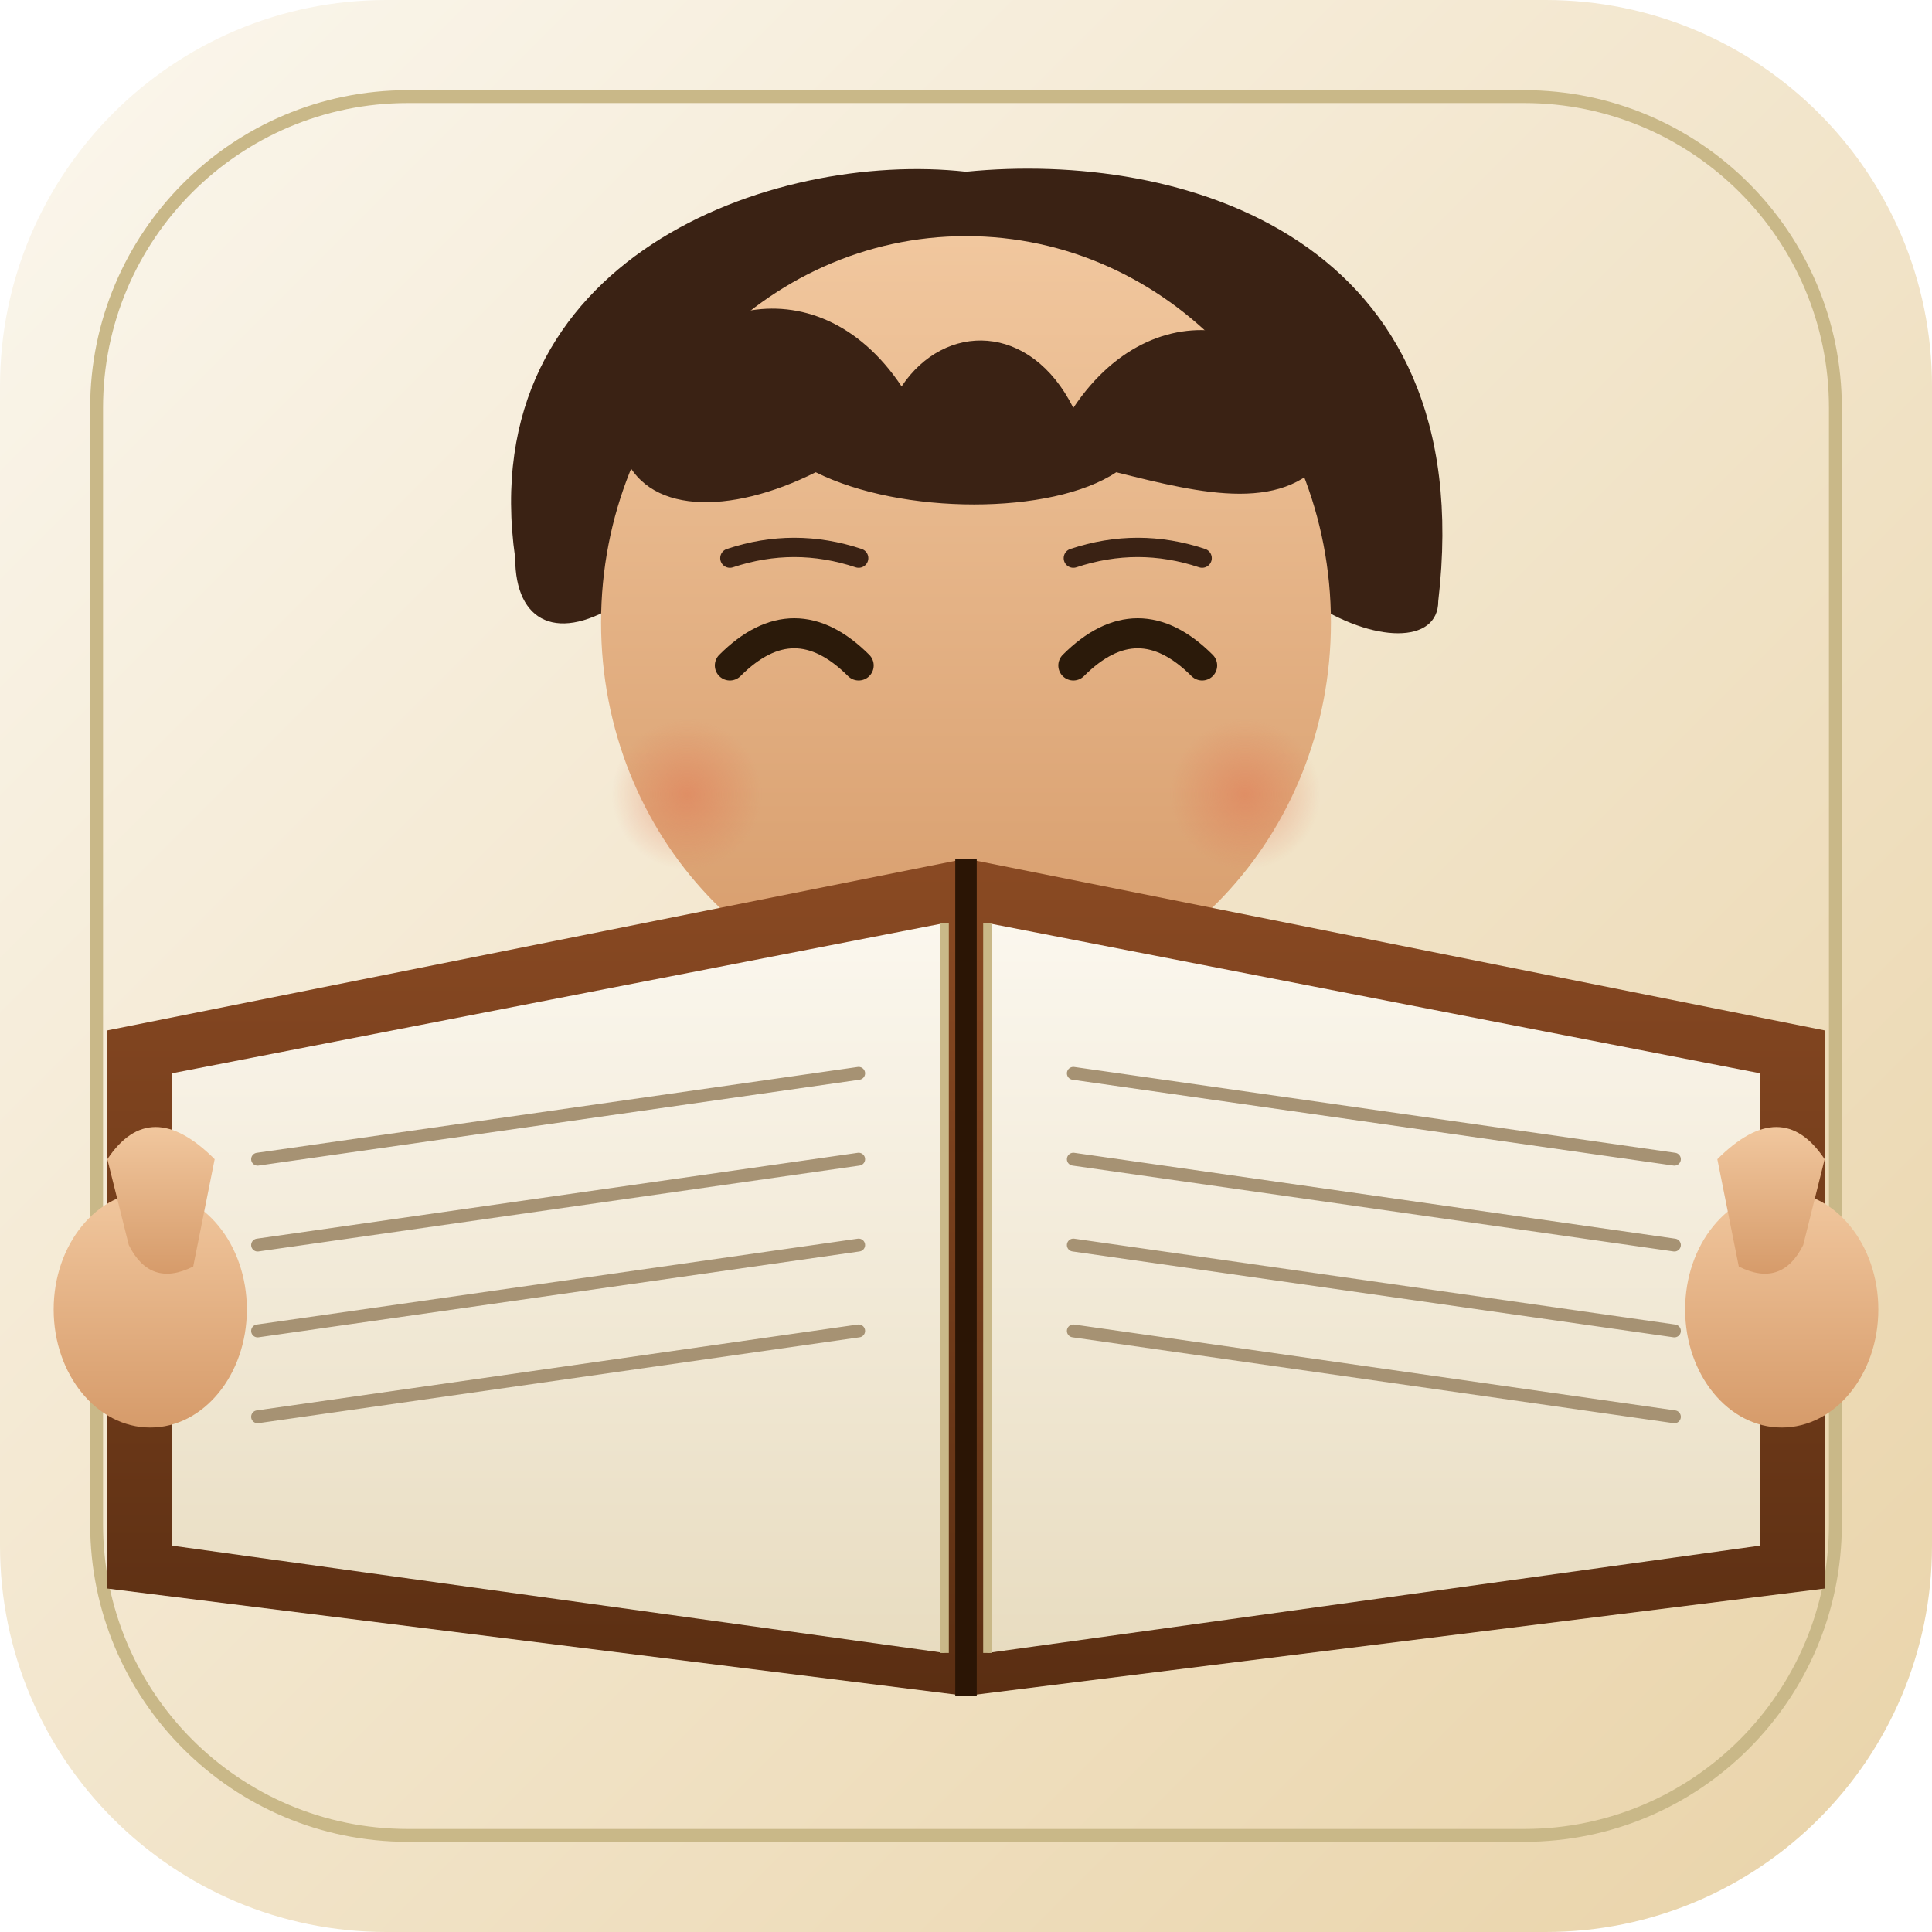
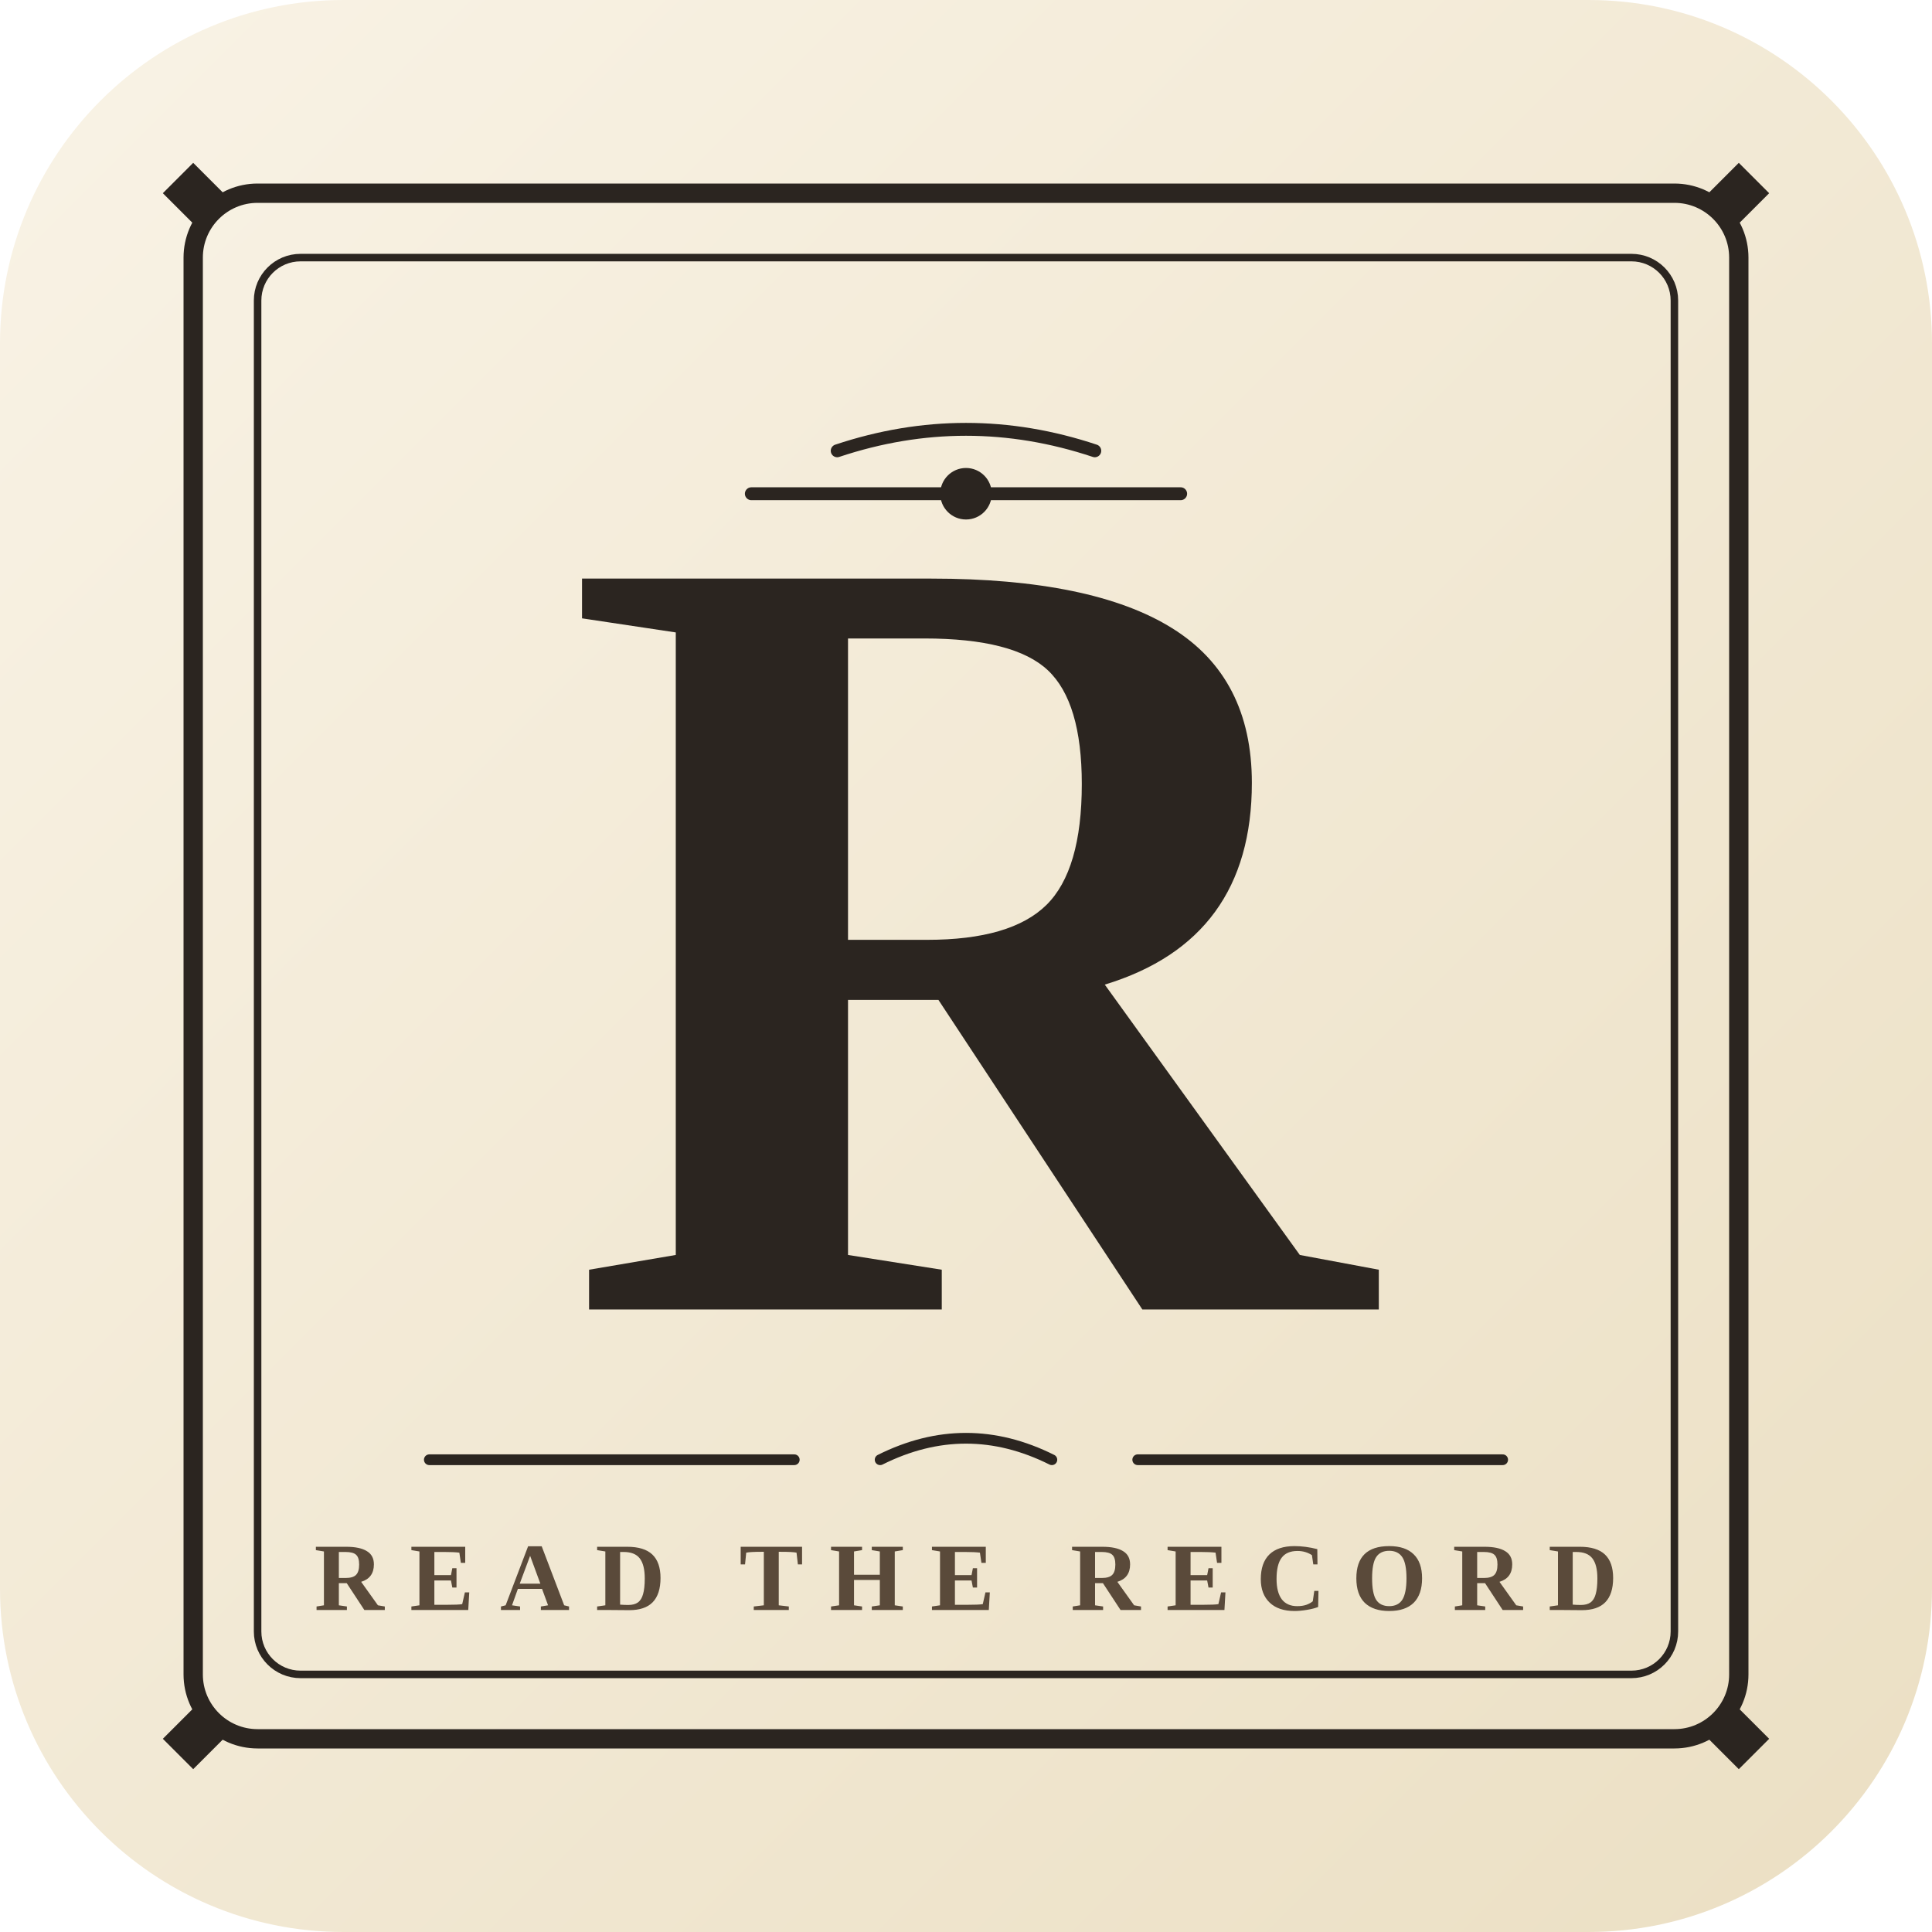
<svg xmlns="http://www.w3.org/2000/svg" viewBox="0 0 180 180">
  <defs>
-     <linearGradient id="bg" x1="0" y1="0" x2="1" y2="1">
-       <stop offset="0%" stop-color="#fbf7ee" />
-       <stop offset="100%" stop-color="#e9d3a8" />
+     <linearGradient id="paper" x1="0" y1="0" x2="1" y2="1">
+       <stop offset="0%" stop-color="#f9f3e6" />
+       <stop offset="100%" stop-color="#ebdfc3" />
    </linearGradient>
-     <linearGradient id="skin" x1="0" y1="0" x2="0" y2="1">
-       <stop offset="0%" stop-color="#f1c79e" />
-       <stop offset="100%" stop-color="#d69b6a" />
-     </linearGradient>
-     <linearGradient id="cover" x1="0" y1="0" x2="0" y2="1">
-       <stop offset="0%" stop-color="#8a4a23" />
-       <stop offset="100%" stop-color="#5a2e12" />
-     </linearGradient>
-     <linearGradient id="page" x1="0" y1="0" x2="0" y2="1">
-       <stop offset="0%" stop-color="#fbf7ee" />
-       <stop offset="100%" stop-color="#e8dcc0" />
-     </linearGradient>
-     <radialGradient id="blush" cx="50%" cy="50%" r="50%">
-       <stop offset="0%" stop-color="#e17a55" stop-opacity="0.55" />
-       <stop offset="100%" stop-color="#e17a55" stop-opacity="0" />
-     </radialGradient>
  </defs>
-   <rect width="180" height="180" rx="36" fill="url(#bg)" />
-   <rect x="9" y="9" width="162" height="162" rx="29" fill="none" stroke="#c9b888" stroke-width="1.2" />
-   <path d="M 48 52        C 44 24, 72 14, 90 16        C 110 14, 138 22, 134 56        C 134 60, 128 60, 122 56        C 118 62, 106 64, 90 62        C 74 64, 62 62, 58 56        C 52 60, 48 58, 48 52 Z" fill="#3a2214" />
-   <ellipse cx="90" cy="58" rx="34" ry="36" fill="url(#skin)" />
-   <path d="M 58 40        C 62 28, 76 24, 84 36        C 88 30, 96 30, 100 38        C 108 26, 122 30, 124 42        C 120 48, 112 46, 104 44        C 98 48, 84 48, 76 44        C 68 48, 60 48, 58 42 Z" fill="#3a2214" />
-   <path d="M 68 62 Q 74 56, 80 62" stroke="#2b1a0a" stroke-width="2.8" fill="none" stroke-linecap="round" />
-   <path d="M 100 62 Q 106 56, 112 62" stroke="#2b1a0a" stroke-width="2.8" fill="none" stroke-linecap="round" />
-   <path d="M 68 52 Q 74 50, 80 52" stroke="#3a2214" stroke-width="1.8" fill="none" stroke-linecap="round" />
-   <path d="M 100 52 Q 106 50, 112 52" stroke="#3a2214" stroke-width="1.8" fill="none" stroke-linecap="round" />
-   <circle cx="64" cy="74" r="7" fill="url(#blush)" />
-   <circle cx="116" cy="74" r="7" fill="url(#blush)" />
-   <path d="M 10 96        L 90 80        L 170 96        L 170 148        L 90 158        L 10 148 Z" fill="url(#cover)" />
-   <line x1="90" y1="80" x2="90" y2="158" stroke="#2b1505" stroke-width="2" />
-   <path d="M 16 100        L 88 86        L 88 154        L 16 144 Z" fill="url(#page)" />
-   <path d="M 164 100        L 92 86        L 92 154        L 164 144 Z" fill="url(#page)" />
-   <path d="M 88 86 L 88 154" stroke="#c9b888" stroke-width="0.8" />
-   <path d="M 92 86 L 92 154" stroke="#c9b888" stroke-width="0.8" />
-   <line x1="24" y1="108" x2="80" y2="100" stroke="#a69273" stroke-width="1.2" stroke-linecap="round" />
-   <line x1="24" y1="116" x2="80" y2="108" stroke="#a69273" stroke-width="1.2" stroke-linecap="round" />
-   <line x1="24" y1="124" x2="80" y2="116" stroke="#a69273" stroke-width="1.2" stroke-linecap="round" />
-   <line x1="24" y1="132" x2="80" y2="124" stroke="#a69273" stroke-width="1.2" stroke-linecap="round" />
-   <line x1="100" y1="100" x2="156" y2="108" stroke="#a69273" stroke-width="1.2" stroke-linecap="round" />
-   <line x1="100" y1="108" x2="156" y2="116" stroke="#a69273" stroke-width="1.2" stroke-linecap="round" />
-   <line x1="100" y1="116" x2="156" y2="124" stroke="#a69273" stroke-width="1.2" stroke-linecap="round" />
-   <line x1="100" y1="124" x2="156" y2="132" stroke="#a69273" stroke-width="1.2" stroke-linecap="round" />
-   <g>
-     <ellipse cx="14" cy="122" rx="9" ry="11" fill="url(#skin)" />
-     <path d="M 10 108 Q 14 102, 20 108 L 18 118 Q 14 120, 12 116 Z" fill="url(#skin)" />
+   <rect width="180" height="180" rx="32" fill="url(#paper)" />
+   <rect x="18" y="18" width="144" height="144" rx="6" fill="none" stroke="#2b2520" stroke-width="1.8" />
+   <rect x="24" y="24" width="132" height="132" rx="4" fill="none" stroke="#2b2520" stroke-width="0.7" />
+   <g fill="#2b2520">
+     <rect x="16" y="16" width="4" height="4" transform="rotate(45 18 18)" />
+     <rect x="160" y="16" width="4" height="4" transform="rotate(45 162 18)" />
+     <rect x="16" y="160" width="4" height="4" transform="rotate(45 18 162)" />
+     <rect x="160" y="160" width="4" height="4" transform="rotate(45 162 162)" />
  </g>
-   <g>
-     <ellipse cx="166" cy="122" rx="9" ry="11" fill="url(#skin)" />
-     <path d="M 170 108 Q 166 102, 160 108 L 162 118 Q 166 120, 168 116 Z" fill="url(#skin)" />
+   <g stroke="#2b2520" stroke-width="1.2" stroke-linecap="round" fill="none">
+     <line x1="70" y1="46" x2="110" y2="46" />
+     <circle cx="90" cy="46" r="1.8" fill="#2b2520" />
+     <path d="M 78 42 Q 90 38, 102 42" />
  </g>
+   <text x="90" y="122" font-family="'Didot', 'Bodoni 72', 'Times New Roman', Georgia, serif" font-size="104" font-weight="700" text-anchor="middle" fill="#2b2520">R</text>
+   <g stroke="#2b2520" stroke-width="1" stroke-linecap="round" fill="none">
+     <line x1="40" y1="136" x2="74" y2="136" />
+     <line x1="106" y1="136" x2="140" y2="136" />
+     <path d="M 82 136 Q 90 132, 98 136" />
+   </g>
+   <text x="90" y="150" font-family="'Times New Roman', Georgia, serif" font-size="9" letter-spacing="2.4" text-anchor="middle" fill="#5a4a3a" font-weight="600">READ THE RECORD</text>
</svg>
